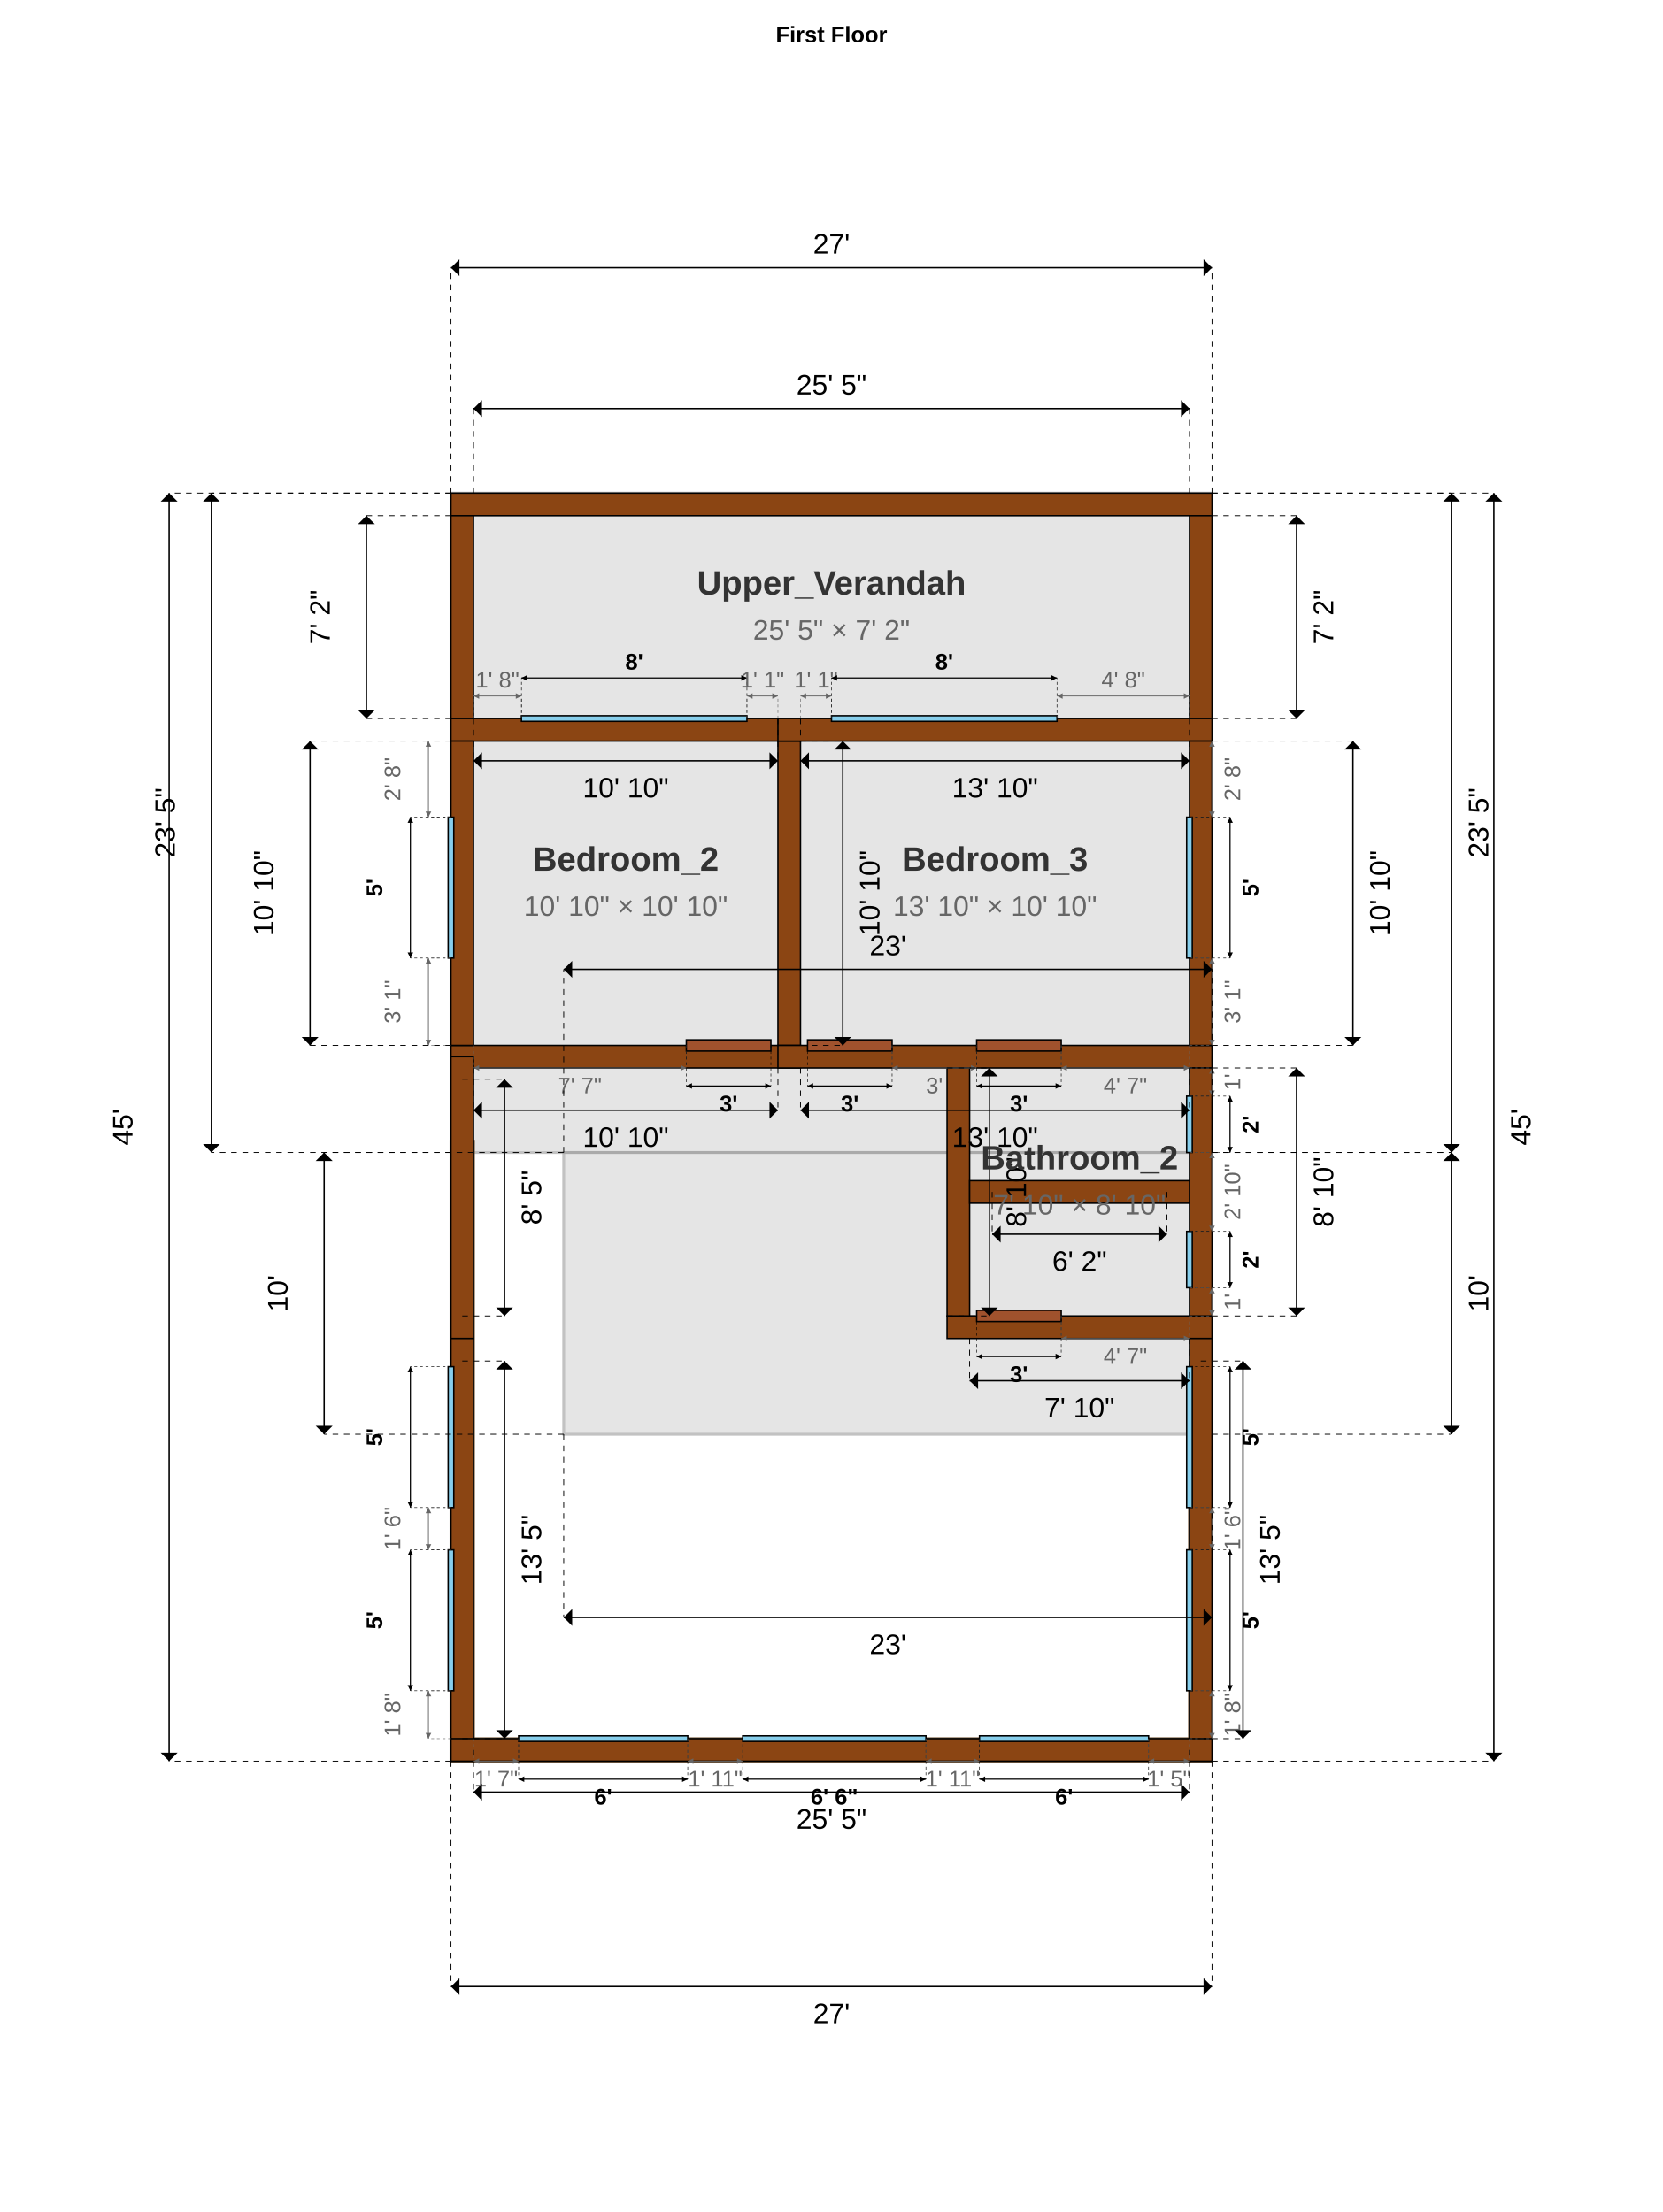
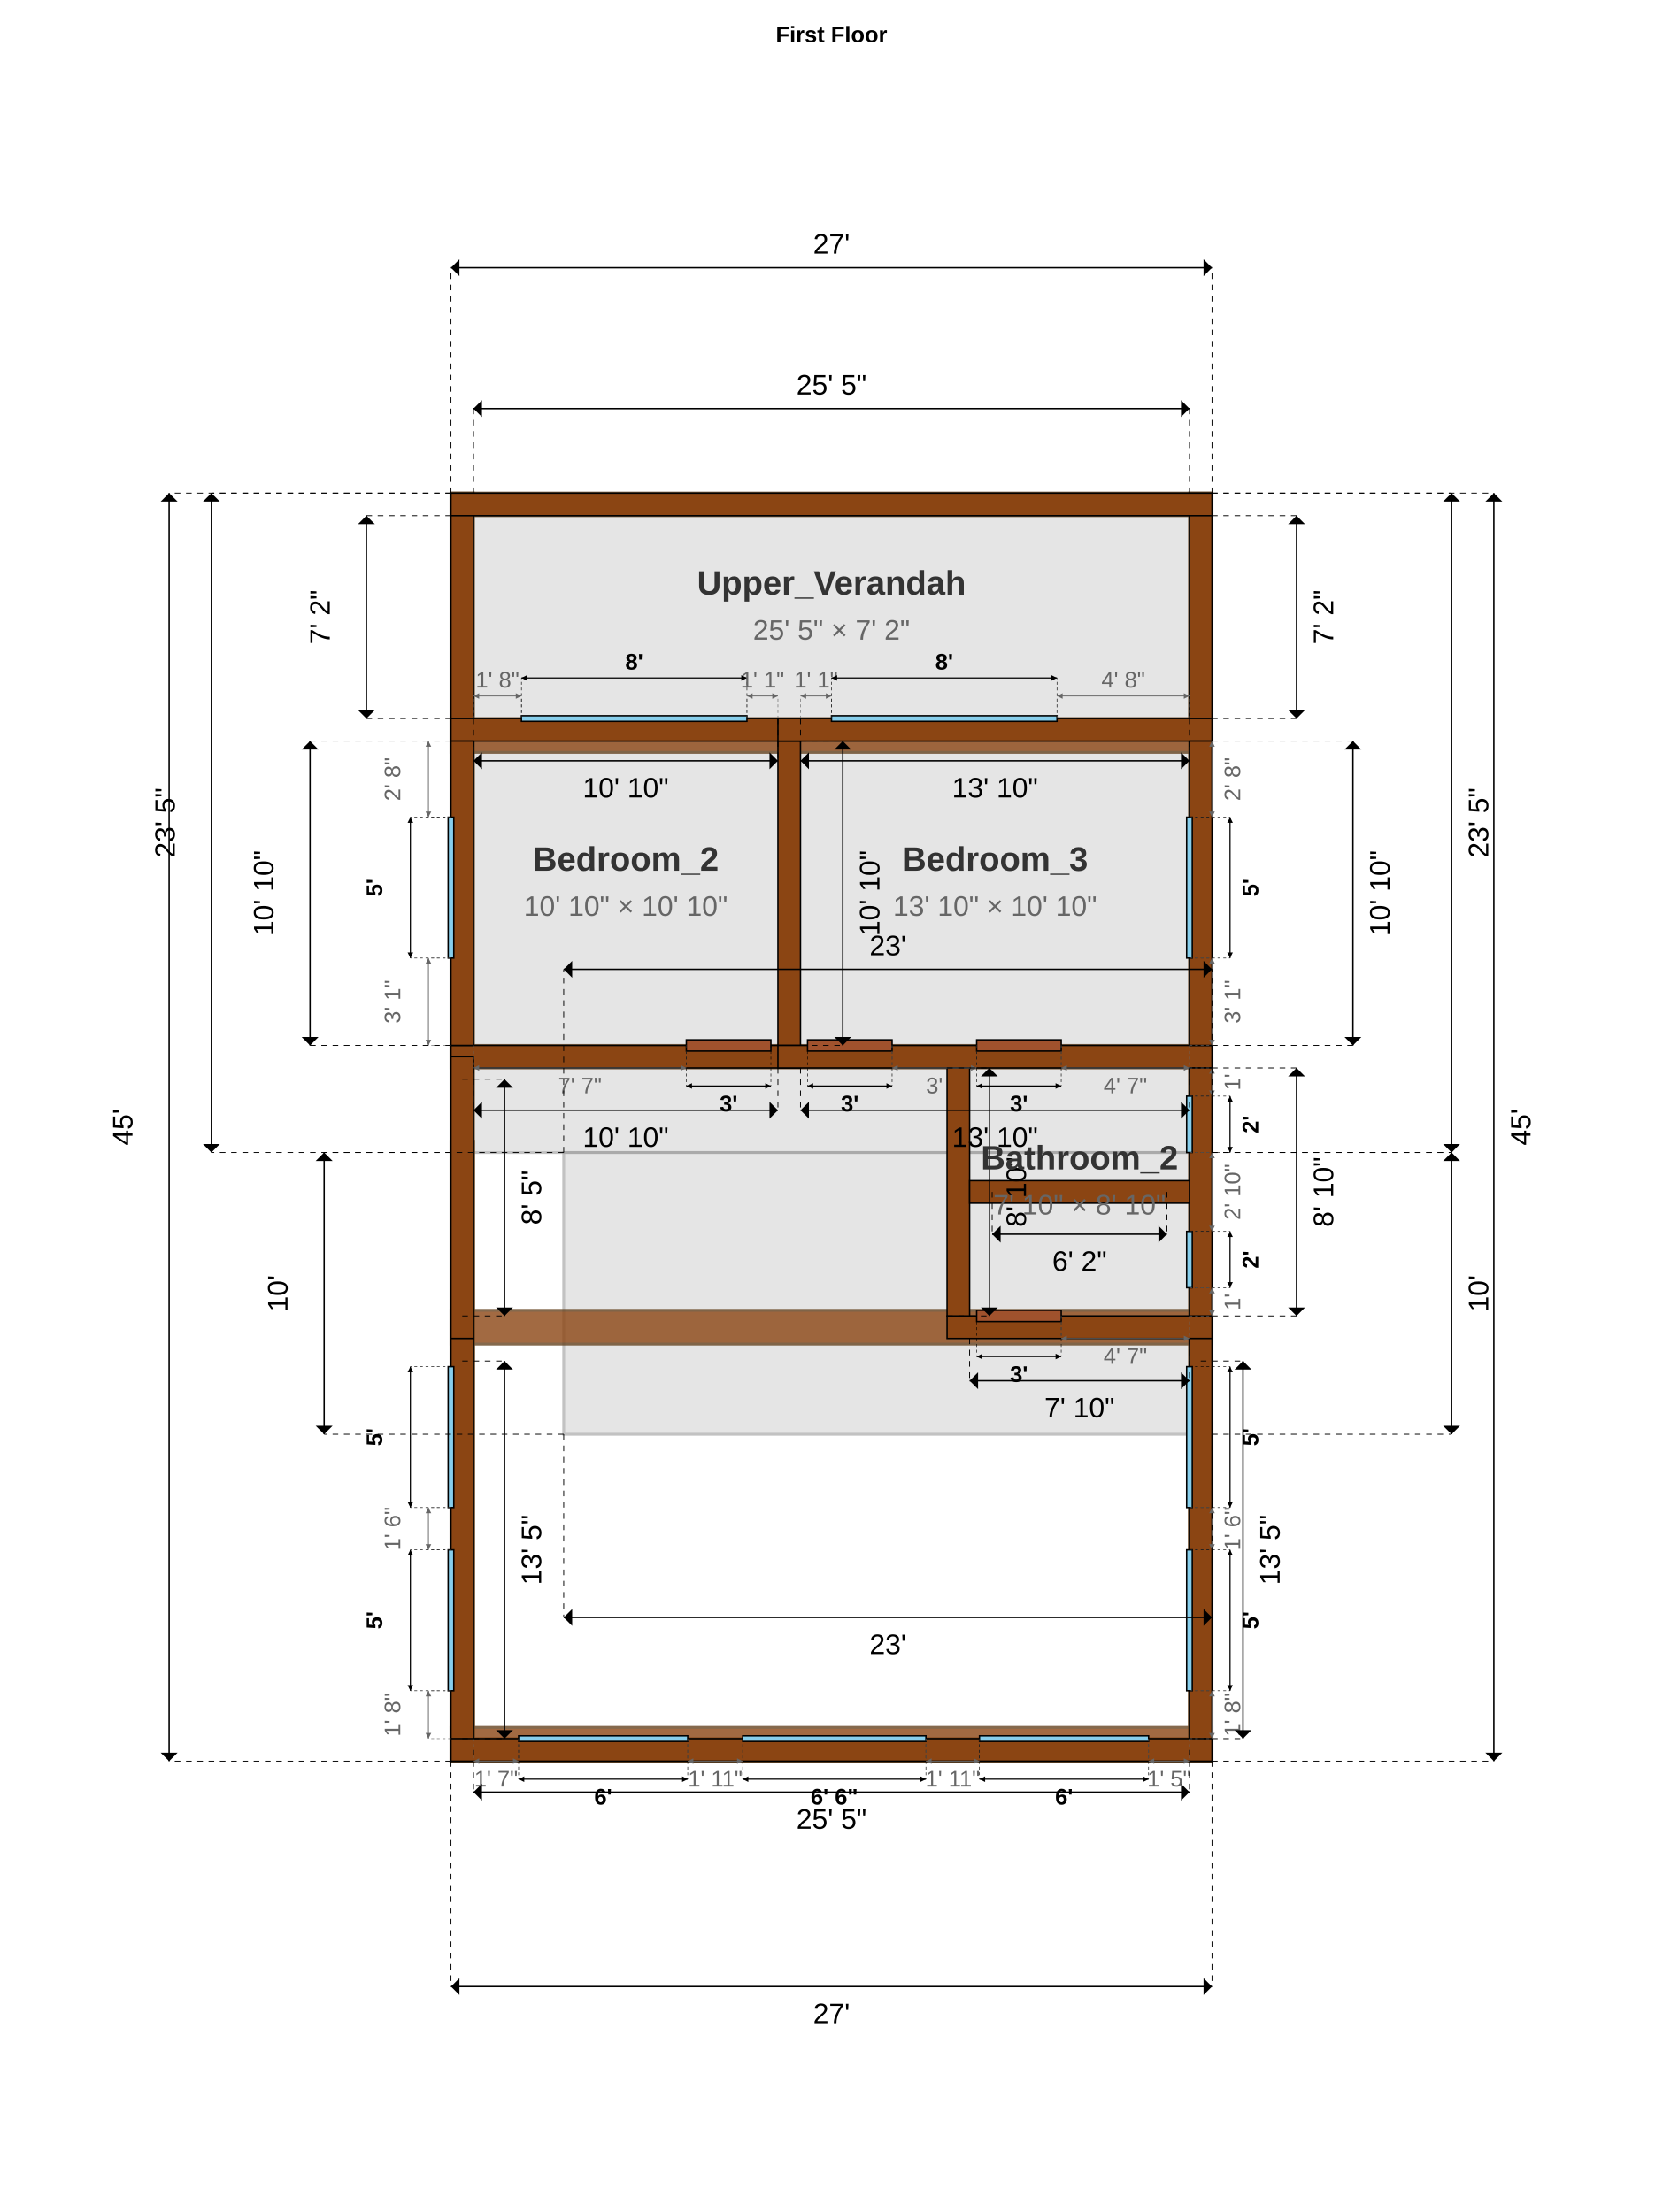
<svg xmlns="http://www.w3.org/2000/svg" width="1180.0" height="1570.0" viewBox="0 0 1180.0 1570.0">
  <defs>
    <style>
        text { font-family: Arial, sans-serif; }
    </style>
  </defs>
  <g transform="translate(320.0, 350.0) scale(2.0, 2.0)">
    <rect x="0" y="0" width="270" height="234" fill="#D3D3D3" stroke="#999" stroke-width="1" opacity="0.6" />
    <rect x="40" y="234" width="230" height="100" fill="#D3D3D3" stroke="#999" stroke-width="1" opacity="0.6" />
    <rect x="0" y="230" width="8" height="220" fill="#8B4513" stroke="#654321" stroke-width="1" opacity="0.8" />
    <rect x="262" y="330" width="8" height="120" fill="#8B4513" stroke="#654321" stroke-width="1" opacity="0.8" />
    <rect x="8" y="442" width="254" height="8" fill="#8B4513" stroke="#654321" stroke-width="1" opacity="0.8" />
+     <rect x="0" y="0" width="270" height="8" fill="#8B4513" stroke="#654321" stroke-width="1" opacity="0.8" />
+     <rect x="0" y="80" width="270" height="12" fill="#8B4513" stroke="#654321" stroke-width="1" opacity="0.8" />
+     <rect x="0" y="196" width="270" height="8" fill="#8B4513" stroke="#654321" stroke-width="1" opacity="0.8" />
+     <rect x="0" y="290" width="270" height="12" fill="#8B4513" stroke="#654321" stroke-width="1" opacity="0.8" />
+     <rect x="0" y="438" width="270" height="12" fill="#8B4513" stroke="#654321" stroke-width="1" opacity="0.8" />
+     <rect x="0" y="0" width="8" height="450" fill="#8B4513" stroke="#654321" stroke-width="1" opacity="0.8" />
+     <rect x="262" y="0" width="8" height="450" fill="#8B4513" stroke="#654321" stroke-width="1" opacity="0.8" />
    <polygon points="0.0,8.0 270.0,8.0 270.0,0.0 0.0,0.0" fill="#8B4513" stroke="#000" stroke-width="0.5" />
    <polygon points="262.0,8.0 262.0,80.0 270.0,80.0 270.0,8.0" fill="#8B4513" stroke="#000" stroke-width="0.5" />
    <polygon points="0.0,8.0 0.0,80.0 8.0,80.0 8.0,8.0" fill="#8B4513" stroke="#000" stroke-width="0.5" />
    <polygon points="0.0,88.0 124.0,88.0 124.0,80.0 0.0,80.0" fill="#8B4513" stroke="#000" stroke-width="0.5" />
    <polygon points="0.0,204.0 124.0,204.0 124.0,196.0 0.0,196.0" fill="#8B4513" stroke="#000" stroke-width="0.5" />
    <polygon points="116.0,88.0 116.0,196.0 124.0,196.0 124.0,88.0" fill="#8B4513" stroke="#000" stroke-width="0.5" />
    <polygon points="0.0,88.0 0.0,196.0 8.0,196.0 8.0,88.0" fill="#8B4513" stroke="#000" stroke-width="0.5" />
    <polygon points="116.0,88.0 270.0,88.0 270.0,80.0 116.0,80.0" fill="#8B4513" stroke="#000" stroke-width="0.5" />
    <polygon points="116.0,204.0 270.0,204.0 270.0,196.0 116.0,196.0" fill="#8B4513" stroke="#000" stroke-width="0.5" />
    <polygon points="262.0,88.0 262.0,196.0 270.0,196.0 270.0,88.0" fill="#8B4513" stroke="#000" stroke-width="0.5" />
    <polygon points="176.0,300.0 270.0,300.0 270.0,292.0 176.0,292.0" fill="#8B4513" stroke="#000" stroke-width="0.5" />
    <polygon points="262.0,204.0 262.0,292.0 270.0,292.0 270.0,204.0" fill="#8B4513" stroke="#000" stroke-width="0.5" />
    <polygon points="176.0,204.0 176.0,292.0 184.0,292.0 184.0,204.0" fill="#8B4513" stroke="#000" stroke-width="0.5" />
    <polygon points="184.0,252.0 262.0,252.0 262.0,244.0 184.0,244.0" fill="#8B4513" stroke="#000" stroke-width="0.5" />
    <polygon points="0.0,200.0 0.0,300.0 8.0,300.0 8.0,200.0" fill="#8B4513" stroke="#000" stroke-width="0.5" />
    <polygon points="262.0,300.0 262.0,450.0 270.0,450.0 270.0,300.0" fill="#8B4513" stroke="#000" stroke-width="0.5" />
    <polygon points="0.0,300.0 0.0,450.0 8.0,450.0 8.0,300.0" fill="#8B4513" stroke="#000" stroke-width="0.5" />
    <polygon points="0.0,450.0 270.0,450.0 270.0,442.0 0.0,442.0" fill="#8B4513" stroke="#000" stroke-width="0.5" />
    <rect x="126.5" y="194" width="30" height="4" fill="#A0522D" stroke="#000" stroke-width="0.5" />
    <rect x="83.5" y="194" width="30" height="4" fill="#A0522D" stroke="#000" stroke-width="0.5" />
    <rect x="186.5" y="194" width="30" height="4" fill="#A0522D" stroke="#000" stroke-width="0.5" />
    <rect x="186.5" y="290" width="30" height="4" fill="#A0522D" stroke="#000" stroke-width="0.5" />
    <rect x="25" y="79" width="80" height="2" fill="#87CEEB" stroke="#000" stroke-width="0.5" />
    <rect x="-1" y="115" width="2" height="50" fill="#87CEEB" stroke="#000" stroke-width="0.5" />
    <rect x="135" y="79" width="80" height="2" fill="#87CEEB" stroke="#000" stroke-width="0.5" />
    <rect x="261" y="115" width="2" height="50" fill="#87CEEB" stroke="#000" stroke-width="0.5" />
    <rect x="261" y="214" width="2" height="20" fill="#87CEEB" stroke="#000" stroke-width="0.5" />
    <rect x="261" y="262" width="2" height="20" fill="#87CEEB" stroke="#000" stroke-width="0.5" />
    <rect x="261" y="310" width="2" height="50" fill="#87CEEB" stroke="#000" stroke-width="0.5" />
    <rect x="261" y="375" width="2" height="50" fill="#87CEEB" stroke="#000" stroke-width="0.5" />
    <rect x="-1" y="310" width="2" height="50" fill="#87CEEB" stroke="#000" stroke-width="0.5" />
    <rect x="-1" y="375" width="2" height="50" fill="#87CEEB" stroke="#000" stroke-width="0.5" />
    <rect x="24" y="441" width="60" height="2" fill="#87CEEB" stroke="#000" stroke-width="0.5" />
    <rect x="103.5" y="441" width="65" height="2" fill="#87CEEB" stroke="#000" stroke-width="0.5" />
    <rect x="187.5" y="441" width="60" height="2" fill="#87CEEB" stroke="#000" stroke-width="0.5" />
    <g class="opening-dimension">
      <line x1="126.5" y1="210.4" x2="156.5" y2="210.4" stroke="#000" stroke-width="0.4" />
      <line x1="126.5" y1="196" x2="126.5" y2="210.4" stroke="#000" stroke-width="0.2" stroke-dasharray="1,1" />
      <line x1="156.5" y1="196" x2="156.5" y2="210.4" stroke="#000" stroke-width="0.2" stroke-dasharray="1,1" />
      <polygon points="126.5,210.4 128.5,209.4 128.5,211.4" fill="#000" />
      <polygon points="156.5,210.4 154.5,209.4 154.5,211.4" fill="#000" />
      <text x="141.5" y="219.4" text-anchor="middle" font-size="8" font-weight="bold" fill="#000">3'</text>
    </g>
    <g class="opening-dimension">
      <line x1="156.5" y1="204.0" x2="186.5" y2="204.0" stroke="#666" stroke-width="0.3" />
      <line x1="156.5" y1="196" x2="156.5" y2="204.0" stroke="#666" stroke-width="0.2" stroke-dasharray="1,1" />
      <line x1="186.5" y1="196" x2="186.5" y2="204.0" stroke="#666" stroke-width="0.2" stroke-dasharray="1,1" />
      <polygon points="156.5,204.0 158.5,203.0 158.5,205.0" fill="#666" />
      <polygon points="186.5,204.0 184.5,203.0 184.5,205.0" fill="#666" />
      <text x="171.5" y="213.0" text-anchor="middle" font-size="8" fill="#666">3'</text>
      <line x1="186.5" y1="210.4" x2="216.5" y2="210.4" stroke="#000" stroke-width="0.4" />
      <line x1="186.5" y1="196" x2="186.5" y2="210.4" stroke="#000" stroke-width="0.2" stroke-dasharray="1,1" />
      <line x1="216.5" y1="196" x2="216.5" y2="210.4" stroke="#000" stroke-width="0.2" stroke-dasharray="1,1" />
      <polygon points="186.5,210.4 188.5,209.4 188.5,211.4" fill="#000" />
      <polygon points="216.5,210.4 214.5,209.4 214.5,211.4" fill="#000" />
      <text x="201.5" y="219.4" text-anchor="middle" font-size="8" font-weight="bold" fill="#000">3'</text>
    </g>
    <g class="opening-dimension">
      <line x1="216.5" y1="204" x2="262" y2="204" stroke="#666" stroke-width="0.3" />
      <line x1="216.5" y1="196" x2="216.5" y2="204" stroke="#666" stroke-width="0.2" stroke-dasharray="1,1" />
      <line x1="262" y1="196" x2="262" y2="204" stroke="#666" stroke-width="0.2" stroke-dasharray="1,1" />
      <polygon points="216.5,204 218.5,203.0 218.5,205.0" fill="#666" />
      <polygon points="262,204 260,203.0 260,205.0" fill="#666" />
      <text x="239.25" y="213" text-anchor="middle" font-size="8" fill="#666">4' 7"</text>
    </g>
    <g class="opening-dimension">
      <line x1="8" y1="204.0" x2="83.5" y2="204.0" stroke="#666" stroke-width="0.3" />
      <line x1="8" y1="196" x2="8" y2="204.0" stroke="#666" stroke-width="0.2" stroke-dasharray="1,1" />
      <line x1="83.5" y1="196" x2="83.5" y2="204.0" stroke="#666" stroke-width="0.2" stroke-dasharray="1,1" />
      <polygon points="8,204.0 10,203.0 10,205.0" fill="#666" />
      <polygon points="83.5,204.0 81.5,203.0 81.5,205.0" fill="#666" />
      <text x="45.75" y="213.0" text-anchor="middle" font-size="8" fill="#666">7' 7"</text>
      <line x1="83.5" y1="210.4" x2="113.5" y2="210.4" stroke="#000" stroke-width="0.4" />
      <line x1="83.5" y1="196" x2="83.5" y2="210.4" stroke="#000" stroke-width="0.2" stroke-dasharray="1,1" />
      <line x1="113.5" y1="196" x2="113.5" y2="210.4" stroke="#000" stroke-width="0.2" stroke-dasharray="1,1" />
      <polygon points="83.5,210.4 85.5,209.4 85.5,211.4" fill="#000" />
      <polygon points="113.5,210.4 111.5,209.4 111.5,211.4" fill="#000" />
      <text x="98.5" y="219.4" text-anchor="middle" font-size="8" font-weight="bold" fill="#000">3'</text>
    </g>
    <g class="opening-dimension">
      <line x1="186.5" y1="306.4" x2="216.5" y2="306.4" stroke="#000" stroke-width="0.4" />
      <line x1="186.5" y1="292" x2="186.5" y2="306.4" stroke="#000" stroke-width="0.2" stroke-dasharray="1,1" />
      <line x1="216.5" y1="292" x2="216.5" y2="306.4" stroke="#000" stroke-width="0.2" stroke-dasharray="1,1" />
      <polygon points="186.5,306.4 188.5,305.4 188.5,307.4" fill="#000" />
      <polygon points="216.5,306.4 214.5,305.4 214.5,307.4" fill="#000" />
      <text x="201.5" y="315.4" text-anchor="middle" font-size="8" font-weight="bold" fill="#000">3'</text>
    </g>
    <g class="opening-dimension">
      <line x1="216.5" y1="300" x2="262" y2="300" stroke="#666" stroke-width="0.3" />
      <line x1="216.5" y1="292" x2="216.5" y2="300" stroke="#666" stroke-width="0.2" stroke-dasharray="1,1" />
      <line x1="262" y1="292" x2="262" y2="300" stroke="#666" stroke-width="0.2" stroke-dasharray="1,1" />
      <polygon points="216.5,300 218.5,299.0 218.5,301.0" fill="#666" />
      <polygon points="262,300 260,299.0 260,301.0" fill="#666" />
      <text x="239.25" y="309" text-anchor="middle" font-size="8" fill="#666">4' 7"</text>
    </g>
    <g class="opening-dimension">
      <line x1="8" y1="72.0" x2="25" y2="72.0" stroke="#666" stroke-width="0.3" />
      <line x1="8" y1="80" x2="8" y2="72.0" stroke="#666" stroke-width="0.2" stroke-dasharray="1,1" />
      <line x1="25" y1="80" x2="25" y2="72.0" stroke="#666" stroke-width="0.2" stroke-dasharray="1,1" />
      <polygon points="8,72.0 10,71.0 10,73.0" fill="#666" />
      <polygon points="25,72.0 23,71.0 23,73.0" fill="#666" />
      <text x="16.5" y="69.0" text-anchor="middle" font-size="8" fill="#666">1' 8"</text>
      <line x1="25" y1="65.6" x2="105" y2="65.6" stroke="#000" stroke-width="0.4" />
      <line x1="25" y1="80" x2="25" y2="65.6" stroke="#000" stroke-width="0.2" stroke-dasharray="1,1" />
      <line x1="105" y1="80" x2="105" y2="65.6" stroke="#000" stroke-width="0.2" stroke-dasharray="1,1" />
      <polygon points="25,65.6 27,64.6 27,66.6" fill="#000" />
      <polygon points="105,65.6 103,64.6 103,66.6" fill="#000" />
      <text x="65.0" y="62.6" text-anchor="middle" font-size="8" font-weight="bold" fill="#000">8'</text>
    </g>
    <g class="opening-dimension">
      <line x1="105" y1="72" x2="116" y2="72" stroke="#666" stroke-width="0.3" />
      <line x1="105" y1="80" x2="105" y2="72" stroke="#666" stroke-width="0.2" stroke-dasharray="1,1" />
      <line x1="116" y1="80" x2="116" y2="72" stroke="#666" stroke-width="0.2" stroke-dasharray="1,1" />
      <polygon points="105,72 107,71.0 107,73.0" fill="#666" />
      <polygon points="116,72 114,71.0 114,73.0" fill="#666" />
      <text x="110.5" y="69" text-anchor="middle" font-size="8" fill="#666">1' 1"</text>
    </g>
    <g class="opening-dimension">
      <line x1="-8.0" y1="88" x2="-8.0" y2="115" stroke="#666" stroke-width="0.3" />
      <line x1="0" y1="88" x2="-8.0" y2="88" stroke="#666" stroke-width="0.2" stroke-dasharray="1,1" />
      <line x1="0" y1="115" x2="-8.0" y2="115" stroke="#666" stroke-width="0.2" stroke-dasharray="1,1" />
      <polygon points="-8.0,88 -9.0,90 -7.0,90" fill="#666" />
      <polygon points="-8.0,115 -9.0,113 -7.0,113" fill="#666" />
      <text x="-18.0" y="101.5" text-anchor="middle" font-size="8" fill="#666" transform="rotate(-90 -18.0 101.5)">2' 8"</text>
      <line x1="-14.4" y1="115" x2="-14.4" y2="165" stroke="#000" stroke-width="0.4" />
      <line x1="0" y1="115" x2="-14.4" y2="115" stroke="#000" stroke-width="0.2" stroke-dasharray="1,1" />
      <line x1="0" y1="165" x2="-14.4" y2="165" stroke="#000" stroke-width="0.2" stroke-dasharray="1,1" />
      <polygon points="-14.4,115 -15.4,117 -13.4,117" fill="#000" />
      <polygon points="-14.4,165 -15.4,163 -13.4,163" fill="#000" />
      <text x="-24.4" y="140.0" text-anchor="middle" font-size="8" font-weight="bold" fill="#000" transform="rotate(-90 -24.4 140.0)">5'</text>
    </g>
    <g class="opening-dimension">
      <line x1="-8" y1="165" x2="-8" y2="196" stroke="#666" stroke-width="0.3" />
      <line x1="0" y1="165" x2="-8" y2="165" stroke="#666" stroke-width="0.2" stroke-dasharray="1,1" />
      <line x1="0" y1="196" x2="-8" y2="196" stroke="#666" stroke-width="0.2" stroke-dasharray="1,1" />
      <polygon points="-8,165 -9.0,167 -7.0,167" fill="#666" />
      <polygon points="-8,196 -9.0,194 -7.0,194" fill="#666" />
      <text x="-18" y="180.5" text-anchor="middle" font-size="8" fill="#666" transform="rotate(-90 -18 180.5)">3' 1"</text>
    </g>
    <g class="opening-dimension">
      <line x1="124" y1="72.0" x2="135" y2="72.0" stroke="#666" stroke-width="0.3" />
      <line x1="124" y1="80" x2="124" y2="72.0" stroke="#666" stroke-width="0.2" stroke-dasharray="1,1" />
      <line x1="135" y1="80" x2="135" y2="72.0" stroke="#666" stroke-width="0.2" stroke-dasharray="1,1" />
      <polygon points="124,72.0 126,71.0 126,73.0" fill="#666" />
      <polygon points="135,72.0 133,71.0 133,73.0" fill="#666" />
      <text x="129.5" y="69.0" text-anchor="middle" font-size="8" fill="#666">1' 1"</text>
      <line x1="135" y1="65.6" x2="215" y2="65.6" stroke="#000" stroke-width="0.4" />
      <line x1="135" y1="80" x2="135" y2="65.6" stroke="#000" stroke-width="0.2" stroke-dasharray="1,1" />
      <line x1="215" y1="80" x2="215" y2="65.6" stroke="#000" stroke-width="0.2" stroke-dasharray="1,1" />
      <polygon points="135,65.6 137,64.6 137,66.6" fill="#000" />
      <polygon points="215,65.6 213,64.6 213,66.6" fill="#000" />
      <text x="175.0" y="62.6" text-anchor="middle" font-size="8" font-weight="bold" fill="#000">8'</text>
    </g>
    <g class="opening-dimension">
      <line x1="215" y1="72" x2="262" y2="72" stroke="#666" stroke-width="0.3" />
      <line x1="215" y1="80" x2="215" y2="72" stroke="#666" stroke-width="0.2" stroke-dasharray="1,1" />
      <line x1="262" y1="80" x2="262" y2="72" stroke="#666" stroke-width="0.2" stroke-dasharray="1,1" />
      <polygon points="215,72 217,71.0 217,73.0" fill="#666" />
      <polygon points="262,72 260,71.0 260,73.0" fill="#666" />
      <text x="238.5" y="69" text-anchor="middle" font-size="8" fill="#666">4' 8"</text>
    </g>
    <g class="opening-dimension">
      <line x1="270.0" y1="88" x2="270.0" y2="115" stroke="#666" stroke-width="0.3" />
      <line x1="262" y1="88" x2="270.0" y2="88" stroke="#666" stroke-width="0.2" stroke-dasharray="1,1" />
      <line x1="262" y1="115" x2="270.0" y2="115" stroke="#666" stroke-width="0.2" stroke-dasharray="1,1" />
      <polygon points="270.0,88 269.0,90 271.0,90" fill="#666" />
      <polygon points="270.0,115 269.0,113 271.0,113" fill="#666" />
      <text x="280.0" y="101.5" text-anchor="middle" font-size="8" fill="#666" transform="rotate(-90 280.0 101.5)">2' 8"</text>
      <line x1="276.4" y1="115" x2="276.4" y2="165" stroke="#000" stroke-width="0.4" />
      <line x1="262" y1="115" x2="276.4" y2="115" stroke="#000" stroke-width="0.2" stroke-dasharray="1,1" />
      <line x1="262" y1="165" x2="276.4" y2="165" stroke="#000" stroke-width="0.2" stroke-dasharray="1,1" />
      <polygon points="276.4,115 275.4,117 277.4,117" fill="#000" />
      <polygon points="276.4,165 275.4,163 277.4,163" fill="#000" />
      <text x="286.4" y="140.0" text-anchor="middle" font-size="8" font-weight="bold" fill="#000" transform="rotate(-90 286.4 140.0)">5'</text>
    </g>
    <g class="opening-dimension">
      <line x1="270" y1="165" x2="270" y2="196" stroke="#666" stroke-width="0.3" />
      <line x1="262" y1="165" x2="270" y2="165" stroke="#666" stroke-width="0.2" stroke-dasharray="1,1" />
      <line x1="262" y1="196" x2="270" y2="196" stroke="#666" stroke-width="0.2" stroke-dasharray="1,1" />
      <polygon points="270,165 269.0,167 271.0,167" fill="#666" />
      <polygon points="270,196 269.0,194 271.0,194" fill="#666" />
      <text x="280" y="180.5" text-anchor="middle" font-size="8" fill="#666" transform="rotate(-90 280 180.5)">3' 1"</text>
    </g>
    <g class="opening-dimension">
      <line x1="270.0" y1="204" x2="270.0" y2="214" stroke="#666" stroke-width="0.3" />
      <line x1="262" y1="204" x2="270.0" y2="204" stroke="#666" stroke-width="0.2" stroke-dasharray="1,1" />
      <line x1="262" y1="214" x2="270.0" y2="214" stroke="#666" stroke-width="0.2" stroke-dasharray="1,1" />
      <polygon points="270.0,204 269.0,206 271.0,206" fill="#666" />
      <polygon points="270.0,214 269.0,212 271.0,212" fill="#666" />
      <text x="280.0" y="209.0" text-anchor="middle" font-size="8" fill="#666" transform="rotate(-90 280.0 209.0)">1'</text>
      <line x1="276.4" y1="214" x2="276.4" y2="234" stroke="#000" stroke-width="0.4" />
      <line x1="262" y1="214" x2="276.4" y2="214" stroke="#000" stroke-width="0.2" stroke-dasharray="1,1" />
      <line x1="262" y1="234" x2="276.4" y2="234" stroke="#000" stroke-width="0.2" stroke-dasharray="1,1" />
      <polygon points="276.4,214 275.4,216 277.4,216" fill="#000" />
      <polygon points="276.4,234 275.4,232 277.4,232" fill="#000" />
      <text x="286.4" y="224.0" text-anchor="middle" font-size="8" font-weight="bold" fill="#000" transform="rotate(-90 286.4 224.0)">2'</text>
    </g>
    <g class="opening-dimension">
      <line x1="270.0" y1="234" x2="270.0" y2="262" stroke="#666" stroke-width="0.3" />
      <line x1="262" y1="234" x2="270.0" y2="234" stroke="#666" stroke-width="0.2" stroke-dasharray="1,1" />
      <line x1="262" y1="262" x2="270.0" y2="262" stroke="#666" stroke-width="0.2" stroke-dasharray="1,1" />
      <polygon points="270.0,234 269.0,236 271.0,236" fill="#666" />
      <polygon points="270.0,262 269.0,260 271.0,260" fill="#666" />
      <text x="280.0" y="248.0" text-anchor="middle" font-size="8" fill="#666" transform="rotate(-90 280.0 248.0)">2' 10"</text>
      <line x1="276.4" y1="262" x2="276.4" y2="282" stroke="#000" stroke-width="0.4" />
      <line x1="262" y1="262" x2="276.4" y2="262" stroke="#000" stroke-width="0.2" stroke-dasharray="1,1" />
      <line x1="262" y1="282" x2="276.4" y2="282" stroke="#000" stroke-width="0.2" stroke-dasharray="1,1" />
      <polygon points="276.4,262 275.4,264 277.4,264" fill="#000" />
      <polygon points="276.4,282 275.4,280 277.4,280" fill="#000" />
      <text x="286.4" y="272.0" text-anchor="middle" font-size="8" font-weight="bold" fill="#000" transform="rotate(-90 286.4 272.0)">2'</text>
    </g>
    <g class="opening-dimension">
      <line x1="270" y1="282" x2="270" y2="292" stroke="#666" stroke-width="0.3" />
      <line x1="262" y1="282" x2="270" y2="282" stroke="#666" stroke-width="0.2" stroke-dasharray="1,1" />
      <line x1="262" y1="292" x2="270" y2="292" stroke="#666" stroke-width="0.2" stroke-dasharray="1,1" />
      <polygon points="270,282 269.0,284 271.0,284" fill="#666" />
      <polygon points="270,292 269.0,290 271.0,290" fill="#666" />
      <text x="280" y="287.0" text-anchor="middle" font-size="8" fill="#666" transform="rotate(-90 280 287.0)">1'</text>
    </g>
    <g class="opening-dimension">
      <line x1="276.4" y1="310" x2="276.4" y2="360" stroke="#000" stroke-width="0.4" />
      <line x1="262" y1="310" x2="276.4" y2="310" stroke="#000" stroke-width="0.2" stroke-dasharray="1,1" />
      <line x1="262" y1="360" x2="276.4" y2="360" stroke="#000" stroke-width="0.2" stroke-dasharray="1,1" />
      <polygon points="276.4,310 275.4,312 277.4,312" fill="#000" />
      <polygon points="276.4,360 275.4,358 277.4,358" fill="#000" />
      <text x="286.4" y="335.0" text-anchor="middle" font-size="8" font-weight="bold" fill="#000" transform="rotate(-90 286.4 335.0)">5'</text>
    </g>
    <g class="opening-dimension">
      <line x1="270.0" y1="360" x2="270.0" y2="375" stroke="#666" stroke-width="0.3" />
      <line x1="262" y1="360" x2="270.0" y2="360" stroke="#666" stroke-width="0.2" stroke-dasharray="1,1" />
      <line x1="262" y1="375" x2="270.0" y2="375" stroke="#666" stroke-width="0.2" stroke-dasharray="1,1" />
      <polygon points="270.0,360 269.0,362 271.0,362" fill="#666" />
      <polygon points="270.0,375 269.0,373 271.0,373" fill="#666" />
      <text x="280.0" y="367.5" text-anchor="middle" font-size="8" fill="#666" transform="rotate(-90 280.0 367.5)">1' 6"</text>
      <line x1="276.4" y1="375" x2="276.4" y2="425" stroke="#000" stroke-width="0.4" />
      <line x1="262" y1="375" x2="276.4" y2="375" stroke="#000" stroke-width="0.2" stroke-dasharray="1,1" />
      <line x1="262" y1="425" x2="276.4" y2="425" stroke="#000" stroke-width="0.2" stroke-dasharray="1,1" />
      <polygon points="276.4,375 275.4,377 277.4,377" fill="#000" />
      <polygon points="276.4,425 275.4,423 277.4,423" fill="#000" />
      <text x="286.4" y="400.0" text-anchor="middle" font-size="8" font-weight="bold" fill="#000" transform="rotate(-90 286.4 400.0)">5'</text>
    </g>
    <g class="opening-dimension">
      <line x1="270" y1="425" x2="270" y2="442" stroke="#666" stroke-width="0.3" />
      <line x1="262" y1="425" x2="270" y2="425" stroke="#666" stroke-width="0.2" stroke-dasharray="1,1" />
      <line x1="262" y1="442" x2="270" y2="442" stroke="#666" stroke-width="0.2" stroke-dasharray="1,1" />
      <polygon points="270,425 269.0,427 271.0,427" fill="#666" />
      <polygon points="270,442 269.0,440 271.0,440" fill="#666" />
      <text x="280" y="433.5" text-anchor="middle" font-size="8" fill="#666" transform="rotate(-90 280 433.5)">1' 8"</text>
    </g>
    <g class="opening-dimension">
      <line x1="-14.4" y1="310" x2="-14.4" y2="360" stroke="#000" stroke-width="0.4" />
      <line x1="0" y1="310" x2="-14.4" y2="310" stroke="#000" stroke-width="0.2" stroke-dasharray="1,1" />
      <line x1="0" y1="360" x2="-14.4" y2="360" stroke="#000" stroke-width="0.2" stroke-dasharray="1,1" />
      <polygon points="-14.4,310 -15.4,312 -13.4,312" fill="#000" />
      <polygon points="-14.4,360 -15.4,358 -13.4,358" fill="#000" />
      <text x="-24.4" y="335.0" text-anchor="middle" font-size="8" font-weight="bold" fill="#000" transform="rotate(-90 -24.4 335.0)">5'</text>
    </g>
    <g class="opening-dimension">
      <line x1="-8.0" y1="360" x2="-8.0" y2="375" stroke="#666" stroke-width="0.3" />
      <line x1="0" y1="360" x2="-8.0" y2="360" stroke="#666" stroke-width="0.2" stroke-dasharray="1,1" />
      <line x1="0" y1="375" x2="-8.0" y2="375" stroke="#666" stroke-width="0.2" stroke-dasharray="1,1" />
      <polygon points="-8.0,360 -9.0,362 -7.0,362" fill="#666" />
      <polygon points="-8.0,375 -9.0,373 -7.0,373" fill="#666" />
      <text x="-18.0" y="367.5" text-anchor="middle" font-size="8" fill="#666" transform="rotate(-90 -18.0 367.5)">1' 6"</text>
      <line x1="-14.4" y1="375" x2="-14.4" y2="425" stroke="#000" stroke-width="0.4" />
      <line x1="0" y1="375" x2="-14.4" y2="375" stroke="#000" stroke-width="0.2" stroke-dasharray="1,1" />
      <line x1="0" y1="425" x2="-14.4" y2="425" stroke="#000" stroke-width="0.2" stroke-dasharray="1,1" />
      <polygon points="-14.4,375 -15.4,377 -13.4,377" fill="#000" />
      <polygon points="-14.4,425 -15.4,423 -13.4,423" fill="#000" />
      <text x="-24.4" y="400.0" text-anchor="middle" font-size="8" font-weight="bold" fill="#000" transform="rotate(-90 -24.4 400.0)">5'</text>
    </g>
    <g class="opening-dimension">
      <line x1="-8" y1="425" x2="-8" y2="442" stroke="#666" stroke-width="0.3" />
      <line x1="0" y1="425" x2="-8" y2="425" stroke="#666" stroke-width="0.2" stroke-dasharray="1,1" />
      <line x1="0" y1="442" x2="-8" y2="442" stroke="#666" stroke-width="0.2" stroke-dasharray="1,1" />
      <polygon points="-8,425 -9.0,427 -7.0,427" fill="#666" />
      <polygon points="-8,442 -9.0,440 -7.0,440" fill="#666" />
      <text x="-18" y="433.5" text-anchor="middle" font-size="8" fill="#666" transform="rotate(-90 -18 433.5)">1' 8"</text>
    </g>
    <g class="opening-dimension">
      <line x1="8" y1="450.0" x2="24" y2="450.0" stroke="#666" stroke-width="0.3" />
      <line x1="8" y1="442" x2="8" y2="450.0" stroke="#666" stroke-width="0.2" stroke-dasharray="1,1" />
      <line x1="24" y1="442" x2="24" y2="450.0" stroke="#666" stroke-width="0.2" stroke-dasharray="1,1" />
      <polygon points="8,450.0 10,449.0 10,451.0" fill="#666" />
      <polygon points="24,450.0 22,449.0 22,451.0" fill="#666" />
      <text x="16.0" y="459.0" text-anchor="middle" font-size="8" fill="#666">1' 7"</text>
      <line x1="24" y1="456.4" x2="84" y2="456.4" stroke="#000" stroke-width="0.4" />
      <line x1="24" y1="442" x2="24" y2="456.4" stroke="#000" stroke-width="0.2" stroke-dasharray="1,1" />
      <line x1="84" y1="442" x2="84" y2="456.4" stroke="#000" stroke-width="0.2" stroke-dasharray="1,1" />
      <polygon points="24,456.4 26,455.4 26,457.4" fill="#000" />
      <polygon points="84,456.4 82,455.4 82,457.4" fill="#000" />
      <text x="54.0" y="465.4" text-anchor="middle" font-size="8" font-weight="bold" fill="#000">6'</text>
    </g>
    <g class="opening-dimension">
      <line x1="84" y1="450.0" x2="103.5" y2="450.0" stroke="#666" stroke-width="0.3" />
      <line x1="84" y1="442" x2="84" y2="450.0" stroke="#666" stroke-width="0.2" stroke-dasharray="1,1" />
      <line x1="103.5" y1="442" x2="103.5" y2="450.0" stroke="#666" stroke-width="0.2" stroke-dasharray="1,1" />
      <polygon points="84,450.0 86,449.0 86,451.0" fill="#666" />
      <polygon points="103.5,450.0 101.5,449.0 101.5,451.0" fill="#666" />
      <text x="93.75" y="459.0" text-anchor="middle" font-size="8" fill="#666">1' 11"</text>
      <line x1="103.5" y1="456.4" x2="168.5" y2="456.4" stroke="#000" stroke-width="0.4" />
      <line x1="103.5" y1="442" x2="103.5" y2="456.4" stroke="#000" stroke-width="0.2" stroke-dasharray="1,1" />
      <line x1="168.5" y1="442" x2="168.5" y2="456.4" stroke="#000" stroke-width="0.2" stroke-dasharray="1,1" />
      <polygon points="103.5,456.4 105.5,455.4 105.5,457.4" fill="#000" />
      <polygon points="168.5,456.4 166.5,455.4 166.5,457.4" fill="#000" />
      <text x="136.0" y="465.4" text-anchor="middle" font-size="8" font-weight="bold" fill="#000">6' 6"</text>
    </g>
    <g class="opening-dimension">
      <line x1="168.5" y1="450.0" x2="187.5" y2="450.0" stroke="#666" stroke-width="0.3" />
      <line x1="168.5" y1="442" x2="168.5" y2="450.0" stroke="#666" stroke-width="0.2" stroke-dasharray="1,1" />
      <line x1="187.5" y1="442" x2="187.5" y2="450.0" stroke="#666" stroke-width="0.2" stroke-dasharray="1,1" />
      <polygon points="168.5,450.0 170.5,449.0 170.5,451.0" fill="#666" />
      <polygon points="187.5,450.0 185.5,449.0 185.5,451.0" fill="#666" />
      <text x="178.0" y="459.0" text-anchor="middle" font-size="8" fill="#666">1' 11"</text>
      <line x1="187.5" y1="456.4" x2="247.5" y2="456.4" stroke="#000" stroke-width="0.4" />
      <line x1="187.5" y1="442" x2="187.5" y2="456.4" stroke="#000" stroke-width="0.2" stroke-dasharray="1,1" />
      <line x1="247.5" y1="442" x2="247.5" y2="456.4" stroke="#000" stroke-width="0.2" stroke-dasharray="1,1" />
      <polygon points="187.5,456.4 189.5,455.4 189.5,457.4" fill="#000" />
      <polygon points="247.5,456.4 245.5,455.4 245.5,457.4" fill="#000" />
      <text x="217.5" y="465.4" text-anchor="middle" font-size="8" font-weight="bold" fill="#000">6'</text>
    </g>
    <g class="opening-dimension">
      <line x1="247.5" y1="450" x2="262" y2="450" stroke="#666" stroke-width="0.3" />
      <line x1="247.5" y1="442" x2="247.5" y2="450" stroke="#666" stroke-width="0.2" stroke-dasharray="1,1" />
      <line x1="262" y1="442" x2="262" y2="450" stroke="#666" stroke-width="0.2" stroke-dasharray="1,1" />
      <polygon points="247.5,450 249.5,449.0 249.5,451.0" fill="#666" />
      <polygon points="262,450 260,449.0 260,451.0" fill="#666" />
      <text x="254.75" y="459" text-anchor="middle" font-size="8" fill="#666">1' 5"</text>
    </g>
    <g class="dimension">
      <line x1="8" y1="-30" x2="262" y2="-30" stroke="#000" stroke-width="0.5" />
      <line x1="8" y1="0" x2="8" y2="-30" stroke="#000" stroke-width="0.3" stroke-dasharray="2,2" />
      <line x1="262" y1="0" x2="262" y2="-30" stroke="#000" stroke-width="0.3" stroke-dasharray="2,2" />
      <polygon points="8,-30 11,-33 11,-27" fill="#000" />
      <polygon points="262,-30 259,-33 259,-27" fill="#000" />
      <text x="135.0" y="-35" text-anchor="middle" font-size="10" fill="#000">25' 5"</text>
    </g>
    <g class="dimension">
      <line x1="-30" y1="8" x2="-30" y2="80" stroke="#000" stroke-width="0.5" />
      <line x1="0" y1="8" x2="-30" y2="8" stroke="#000" stroke-width="0.3" stroke-dasharray="2,2" />
      <line x1="0" y1="80" x2="-30" y2="80" stroke="#000" stroke-width="0.3" stroke-dasharray="2,2" />
      <polygon points="-30,8 -33,11 -27,11" fill="#000" />
      <polygon points="-30,80 -33,77 -27,77" fill="#000" />
      <text x="-43" y="44.0" text-anchor="middle" font-size="10" fill="#000" transform="rotate(-90 -43 44.0)">7' 2"</text>
    </g>
    <g class="dimension">
      <line x1="-50" y1="88" x2="-50" y2="196" stroke="#000" stroke-width="0.5" />
      <line x1="0" y1="88" x2="-50" y2="88" stroke="#000" stroke-width="0.3" stroke-dasharray="2,2" />
      <line x1="0" y1="196" x2="-50" y2="196" stroke="#000" stroke-width="0.3" stroke-dasharray="2,2" />
      <polygon points="-50,88 -53,91 -47,91" fill="#000" />
      <polygon points="-50,196 -53,193 -47,193" fill="#000" />
      <text x="-63" y="142.0" text-anchor="middle" font-size="10" fill="#000" transform="rotate(-90 -63 142.0)">10' 10"</text>
    </g>
    <g class="dimension">
      <line x1="300" y1="8" x2="300" y2="80" stroke="#000" stroke-width="0.5" />
      <line x1="270" y1="8" x2="300" y2="8" stroke="#000" stroke-width="0.3" stroke-dasharray="2,2" />
      <line x1="270" y1="80" x2="300" y2="80" stroke="#000" stroke-width="0.3" stroke-dasharray="2,2" />
      <polygon points="300,8 297,11 303,11" fill="#000" />
      <polygon points="300,80 297,77 303,77" fill="#000" />
      <text x="313" y="44.0" text-anchor="middle" font-size="10" fill="#000" transform="rotate(-90 313 44.0)">7' 2"</text>
    </g>
    <g class="dimension">
      <line x1="320" y1="88" x2="320" y2="196" stroke="#000" stroke-width="0.5" />
      <line x1="270" y1="88" x2="320" y2="88" stroke="#000" stroke-width="0.3" stroke-dasharray="2,2" />
      <line x1="270" y1="196" x2="320" y2="196" stroke="#000" stroke-width="0.3" stroke-dasharray="2,2" />
      <polygon points="320,88 317,91 323,91" fill="#000" />
      <polygon points="320,196 317,193 323,193" fill="#000" />
      <text x="333" y="142.0" text-anchor="middle" font-size="10" fill="#000" transform="rotate(-90 333 142.0)">10' 10"</text>
    </g>
    <g class="dimension">
      <line x1="300" y1="204" x2="300" y2="292" stroke="#000" stroke-width="0.5" />
      <line x1="270" y1="204" x2="300" y2="204" stroke="#000" stroke-width="0.3" stroke-dasharray="2,2" />
      <line x1="270" y1="292" x2="300" y2="292" stroke="#000" stroke-width="0.3" stroke-dasharray="2,2" />
      <polygon points="300,204 297,207 303,207" fill="#000" />
      <polygon points="300,292 297,289 303,289" fill="#000" />
      <text x="313" y="248.0" text-anchor="middle" font-size="10" fill="#000" transform="rotate(-90 313 248.0)">8' 10"</text>
    </g>
    <g class="dimension">
      <line x1="0" y1="-80.0" x2="270" y2="-80.0" stroke="#000" stroke-width="0.5" />
      <line x1="0" y1="0" x2="0" y2="-80.0" stroke="#000" stroke-width="0.3" stroke-dasharray="2,2" />
      <line x1="270" y1="0" x2="270" y2="-80.0" stroke="#000" stroke-width="0.3" stroke-dasharray="2,2" />
      <polygon points="0,-80.0 3,-83.0 3,-77.0" fill="#000" />
      <polygon points="270,-80.0 267,-83.0 267,-77.0" fill="#000" />
      <text x="135.0" y="-85.0" text-anchor="middle" font-size="10" fill="#000">27'</text>
    </g>
    <g class="dimension">
      <line x1="0" y1="530.0" x2="270" y2="530.0" stroke="#000" stroke-width="0.5" />
      <line x1="0" y1="450" x2="0" y2="530.0" stroke="#000" stroke-width="0.3" stroke-dasharray="2,2" />
      <line x1="270" y1="450" x2="270" y2="530.0" stroke="#000" stroke-width="0.3" stroke-dasharray="2,2" />
      <polygon points="0,530.0 3,527.0 3,533.0" fill="#000" />
      <polygon points="270,530.0 267,527.0 267,533.0" fill="#000" />
      <text x="135.0" y="543.0" text-anchor="middle" font-size="10" fill="#000">27'</text>
    </g>
    <g class="dimension">
      <line x1="-100.0" y1="0" x2="-100.0" y2="450" stroke="#000" stroke-width="0.5" />
      <line x1="0" y1="0" x2="-100.0" y2="0" stroke="#000" stroke-width="0.3" stroke-dasharray="2,2" />
      <line x1="0" y1="450" x2="-100.0" y2="450" stroke="#000" stroke-width="0.3" stroke-dasharray="2,2" />
      <polygon points="-100.0,0 -103.0,3 -97.0,3" fill="#000" />
      <polygon points="-100.0,450 -103.0,447 -97.0,447" fill="#000" />
      <text x="-113.0" y="225.0" text-anchor="middle" font-size="10" fill="#000" transform="rotate(-90 -113.0 225.0)">45'</text>
    </g>
    <g class="dimension">
      <line x1="370.0" y1="0" x2="370.0" y2="450" stroke="#000" stroke-width="0.5" />
      <line x1="270" y1="0" x2="370.0" y2="0" stroke="#000" stroke-width="0.3" stroke-dasharray="2,2" />
      <line x1="270" y1="450" x2="370.0" y2="450" stroke="#000" stroke-width="0.3" stroke-dasharray="2,2" />
      <polygon points="370.0,0 367.0,3 373.0,3" fill="#000" />
      <polygon points="370.0,450 367.0,447 373.0,447" fill="#000" />
      <text x="383.0" y="225.0" text-anchor="middle" font-size="10" fill="#000" transform="rotate(-90 383.0 225.0)">45'</text>
    </g>
    <g class="dimension">
      <line x1="8" y1="95" x2="116" y2="95" stroke="#000" stroke-width="0.5" />
      <line x1="8" y1="80" x2="8" y2="95" stroke="#000" stroke-width="0.3" stroke-dasharray="2,2" />
      <line x1="116" y1="80" x2="116" y2="95" stroke="#000" stroke-width="0.3" stroke-dasharray="2,2" />
      <polygon points="8,95 11,92 11,98" fill="#000" />
      <polygon points="116,95 113,92 113,98" fill="#000" />
      <text x="62.0" y="108" text-anchor="middle" font-size="10" fill="#000">10' 10"</text>
    </g>
    <g class="dimension">
      <line x1="8" y1="219" x2="116" y2="219" stroke="#000" stroke-width="0.5" />
      <line x1="8" y1="204" x2="8" y2="219" stroke="#000" stroke-width="0.3" stroke-dasharray="2,2" />
      <line x1="116" y1="204" x2="116" y2="219" stroke="#000" stroke-width="0.3" stroke-dasharray="2,2" />
      <polygon points="8,219 11,216 11,222" fill="#000" />
      <polygon points="116,219 113,216 113,222" fill="#000" />
      <text x="62.0" y="232" text-anchor="middle" font-size="10" fill="#000">10' 10"</text>
    </g>
    <g class="dimension">
      <line x1="124" y1="95" x2="262" y2="95" stroke="#000" stroke-width="0.5" />
      <line x1="124" y1="80" x2="124" y2="95" stroke="#000" stroke-width="0.3" stroke-dasharray="2,2" />
      <line x1="262" y1="80" x2="262" y2="95" stroke="#000" stroke-width="0.3" stroke-dasharray="2,2" />
      <polygon points="124,95 127,92 127,98" fill="#000" />
      <polygon points="262,95 259,92 259,98" fill="#000" />
      <text x="193.0" y="108" text-anchor="middle" font-size="10" fill="#000">13' 10"</text>
    </g>
    <g class="dimension">
      <line x1="124" y1="219" x2="262" y2="219" stroke="#000" stroke-width="0.5" />
      <line x1="124" y1="204" x2="124" y2="219" stroke="#000" stroke-width="0.3" stroke-dasharray="2,2" />
      <line x1="262" y1="204" x2="262" y2="219" stroke="#000" stroke-width="0.3" stroke-dasharray="2,2" />
      <polygon points="124,219 127,216 127,222" fill="#000" />
      <polygon points="262,219 259,216 259,222" fill="#000" />
      <text x="193.0" y="232" text-anchor="middle" font-size="10" fill="#000">13' 10"</text>
    </g>
    <g class="dimension">
      <line x1="184" y1="315" x2="262" y2="315" stroke="#000" stroke-width="0.5" />
      <line x1="184" y1="300" x2="184" y2="315" stroke="#000" stroke-width="0.3" stroke-dasharray="2,2" />
      <line x1="262" y1="300" x2="262" y2="315" stroke="#000" stroke-width="0.3" stroke-dasharray="2,2" />
      <polygon points="184,315 187,312 187,318" fill="#000" />
      <polygon points="262,315 259,312 259,318" fill="#000" />
      <text x="223.0" y="328" text-anchor="middle" font-size="10" fill="#000">7' 10"</text>
    </g>
    <g class="dimension">
      <line x1="192" y1="263" x2="254" y2="263" stroke="#000" stroke-width="0.5" />
      <line x1="192" y1="248" x2="192" y2="263" stroke="#000" stroke-width="0.3" stroke-dasharray="2,2" />
      <line x1="254" y1="248" x2="254" y2="263" stroke="#000" stroke-width="0.3" stroke-dasharray="2,2" />
      <polygon points="192,263 195,260 195,266" fill="#000" />
      <polygon points="254,263 251,260 251,266" fill="#000" />
      <text x="223.0" y="276" text-anchor="middle" font-size="10" fill="#000">6' 2"</text>
    </g>
    <g class="dimension">
      <line x1="8" y1="461" x2="262" y2="461" stroke="#000" stroke-width="0.5" />
      <line x1="8" y1="446" x2="8" y2="461" stroke="#000" stroke-width="0.3" stroke-dasharray="2,2" />
      <line x1="262" y1="446" x2="262" y2="461" stroke="#000" stroke-width="0.3" stroke-dasharray="2,2" />
      <polygon points="8,461 11,458 11,464" fill="#000" />
      <polygon points="262,461 259,458 259,464" fill="#000" />
      <text x="135.0" y="474" text-anchor="middle" font-size="10" fill="#000">25' 5"</text>
    </g>
    <g class="dimension">
      <line x1="139" y1="88" x2="139" y2="196" stroke="#000" stroke-width="0.5" />
      <line x1="124" y1="88" x2="139" y2="88" stroke="#000" stroke-width="0.3" stroke-dasharray="2,2" />
      <line x1="124" y1="196" x2="139" y2="196" stroke="#000" stroke-width="0.3" stroke-dasharray="2,2" />
      <polygon points="139,88 136,91 142,91" fill="#000" />
      <polygon points="139,196 136,193 142,193" fill="#000" />
      <text x="152" y="142.0" text-anchor="middle" font-size="10" fill="#000" transform="rotate(-90 152 142.0)">10' 10"</text>
    </g>
    <g class="dimension">
      <line x1="191" y1="204" x2="191" y2="292" stroke="#000" stroke-width="0.5" />
      <line x1="176" y1="204" x2="191" y2="204" stroke="#000" stroke-width="0.3" stroke-dasharray="2,2" />
      <line x1="176" y1="292" x2="191" y2="292" stroke="#000" stroke-width="0.3" stroke-dasharray="2,2" />
      <polygon points="191,204 188,207 194,207" fill="#000" />
      <polygon points="191,292 188,289 194,289" fill="#000" />
      <text x="204" y="248.0" text-anchor="middle" font-size="10" fill="#000" transform="rotate(-90 204 248.0)">8' 10"</text>
    </g>
    <g class="dimension">
      <line x1="19" y1="208" x2="19" y2="292" stroke="#000" stroke-width="0.5" />
      <line x1="4" y1="208" x2="19" y2="208" stroke="#000" stroke-width="0.3" stroke-dasharray="2,2" />
      <line x1="4" y1="292" x2="19" y2="292" stroke="#000" stroke-width="0.3" stroke-dasharray="2,2" />
      <polygon points="19,208 16,211 22,211" fill="#000" />
      <polygon points="19,292 16,289 22,289" fill="#000" />
      <text x="32" y="250.0" text-anchor="middle" font-size="10" fill="#000" transform="rotate(-90 32 250.0)">8' 5"</text>
    </g>
    <g class="dimension">
      <line x1="281" y1="308" x2="281" y2="442" stroke="#000" stroke-width="0.5" />
      <line x1="266" y1="308" x2="281" y2="308" stroke="#000" stroke-width="0.3" stroke-dasharray="2,2" />
      <line x1="266" y1="442" x2="281" y2="442" stroke="#000" stroke-width="0.3" stroke-dasharray="2,2" />
      <polygon points="281,308 278,311 284,311" fill="#000" />
      <polygon points="281,442 278,439 284,439" fill="#000" />
      <text x="294" y="375.0" text-anchor="middle" font-size="10" fill="#000" transform="rotate(-90 294 375.0)">13' 5"</text>
    </g>
    <g class="dimension">
      <line x1="19" y1="308" x2="19" y2="442" stroke="#000" stroke-width="0.5" />
      <line x1="4" y1="308" x2="19" y2="308" stroke="#000" stroke-width="0.3" stroke-dasharray="2,2" />
      <line x1="4" y1="442" x2="19" y2="442" stroke="#000" stroke-width="0.3" stroke-dasharray="2,2" />
      <polygon points="19,308 16,311 22,311" fill="#000" />
      <polygon points="19,442 16,439 22,439" fill="#000" />
      <text x="32" y="375.0" text-anchor="middle" font-size="10" fill="#000" transform="rotate(-90 32 375.0)">13' 5"</text>
    </g>
    <text x="135.0" y="36.0" text-anchor="middle" font-size="12" font-weight="bold" fill="#333">Upper_Verandah</text>
    <text x="135.0" y="52.0" text-anchor="middle" font-size="10" fill="#666">25' 5" × 7' 2"</text>
    <text x="62.0" y="134.0" text-anchor="middle" font-size="12" font-weight="bold" fill="#333">Bedroom_2</text>
    <text x="62.0" y="150.0" text-anchor="middle" font-size="10" fill="#666">10' 10" × 10' 10"</text>
    <text x="193.0" y="134.0" text-anchor="middle" font-size="12" font-weight="bold" fill="#333">Bedroom_3</text>
    <text x="193.0" y="150.0" text-anchor="middle" font-size="10" fill="#666">13' 10" × 10' 10"</text>
    <text x="223.0" y="240.0" text-anchor="middle" font-size="12" font-weight="bold" fill="#333">Bathroom_2</text>
    <text x="223.0" y="256.0" text-anchor="middle" font-size="10" fill="#666">7' 10" × 8' 10"</text>
    <g class="floor-slab-dimension">
      <g class="dimension">
        <line x1="-85.0" y1="0" x2="-85.0" y2="234" stroke="#000" stroke-width="0.5" />
        <line x1="0" y1="0" x2="-85.0" y2="0" stroke="#000" stroke-width="0.3" stroke-dasharray="2,2" />
        <line x1="0" y1="234" x2="-85.0" y2="234" stroke="#000" stroke-width="0.3" stroke-dasharray="2,2" />
        <polygon points="-85.0,0 -88.0,3 -82.0,3" fill="#000" />
        <polygon points="-85.0,234 -88.0,231 -82.0,231" fill="#000" />
        <text x="-98.0" y="117.0" text-anchor="middle" font-size="10" fill="#000" transform="rotate(-90 -98.0 117.0)">23' 5"</text>
      </g>
      <g class="dimension">
        <line x1="355.0" y1="0" x2="355.0" y2="234" stroke="#000" stroke-width="0.5" />
        <line x1="270" y1="0" x2="355.0" y2="0" stroke="#000" stroke-width="0.3" stroke-dasharray="2,2" />
        <line x1="270" y1="234" x2="355.0" y2="234" stroke="#000" stroke-width="0.3" stroke-dasharray="2,2" />
        <polygon points="355.0,0 352.0,3 358.0,3" fill="#000" />
        <polygon points="355.0,234 352.0,231 358.0,231" fill="#000" />
        <text x="368.0" y="117.0" text-anchor="middle" font-size="10" fill="#000" transform="rotate(-90 368.0 117.0)">23' 5"</text>
      </g>
    </g>
    <g class="floor-slab-dimension">
      <g class="dimension">
        <line x1="40" y1="169.0" x2="270" y2="169.0" stroke="#000" stroke-width="0.5" />
        <line x1="40" y1="234" x2="40" y2="169.0" stroke="#000" stroke-width="0.3" stroke-dasharray="2,2" />
        <line x1="270" y1="234" x2="270" y2="169.0" stroke="#000" stroke-width="0.3" stroke-dasharray="2,2" />
        <polygon points="40,169.0 43,166.0 43,172.0" fill="#000" />
        <polygon points="270,169.0 267,166.0 267,172.0" fill="#000" />
        <text x="155.0" y="164.0" text-anchor="middle" font-size="10" fill="#000">23'</text>
      </g>
      <g class="dimension">
        <line x1="40" y1="399.0" x2="270" y2="399.0" stroke="#000" stroke-width="0.5" />
        <line x1="40" y1="334" x2="40" y2="399.0" stroke="#000" stroke-width="0.3" stroke-dasharray="2,2" />
        <line x1="270" y1="334" x2="270" y2="399.0" stroke="#000" stroke-width="0.3" stroke-dasharray="2,2" />
        <polygon points="40,399.0 43,396.0 43,402.0" fill="#000" />
        <polygon points="270,399.0 267,396.0 267,402.0" fill="#000" />
        <text x="155.0" y="412.0" text-anchor="middle" font-size="10" fill="#000">23'</text>
      </g>
      <g class="dimension">
        <line x1="-45.0" y1="234" x2="-45.0" y2="334" stroke="#000" stroke-width="0.5" />
        <line x1="40" y1="234" x2="-45.0" y2="234" stroke="#000" stroke-width="0.3" stroke-dasharray="2,2" />
        <line x1="40" y1="334" x2="-45.0" y2="334" stroke="#000" stroke-width="0.3" stroke-dasharray="2,2" />
        <polygon points="-45.0,234 -48.0,237 -42.0,237" fill="#000" />
        <polygon points="-45.0,334 -48.0,331 -42.0,331" fill="#000" />
        <text x="-58.0" y="284.0" text-anchor="middle" font-size="10" fill="#000" transform="rotate(-90 -58.0 284.0)">10'</text>
      </g>
      <g class="dimension">
        <line x1="355.0" y1="234" x2="355.0" y2="334" stroke="#000" stroke-width="0.5" />
        <line x1="270" y1="234" x2="355.0" y2="234" stroke="#000" stroke-width="0.3" stroke-dasharray="2,2" />
        <line x1="270" y1="334" x2="355.0" y2="334" stroke="#000" stroke-width="0.3" stroke-dasharray="2,2" />
        <polygon points="355.0,234 352.0,237 358.0,237" fill="#000" />
        <polygon points="355.0,334 352.0,331 358.0,331" fill="#000" />
        <text x="368.0" y="284.0" text-anchor="middle" font-size="10" fill="#000" transform="rotate(-90 368.0 284.0)">10'</text>
      </g>
    </g>
  </g>
  <text x="590.0" y="30" text-anchor="middle" font-size="16" font-weight="bold">First Floor</text>
</svg>
